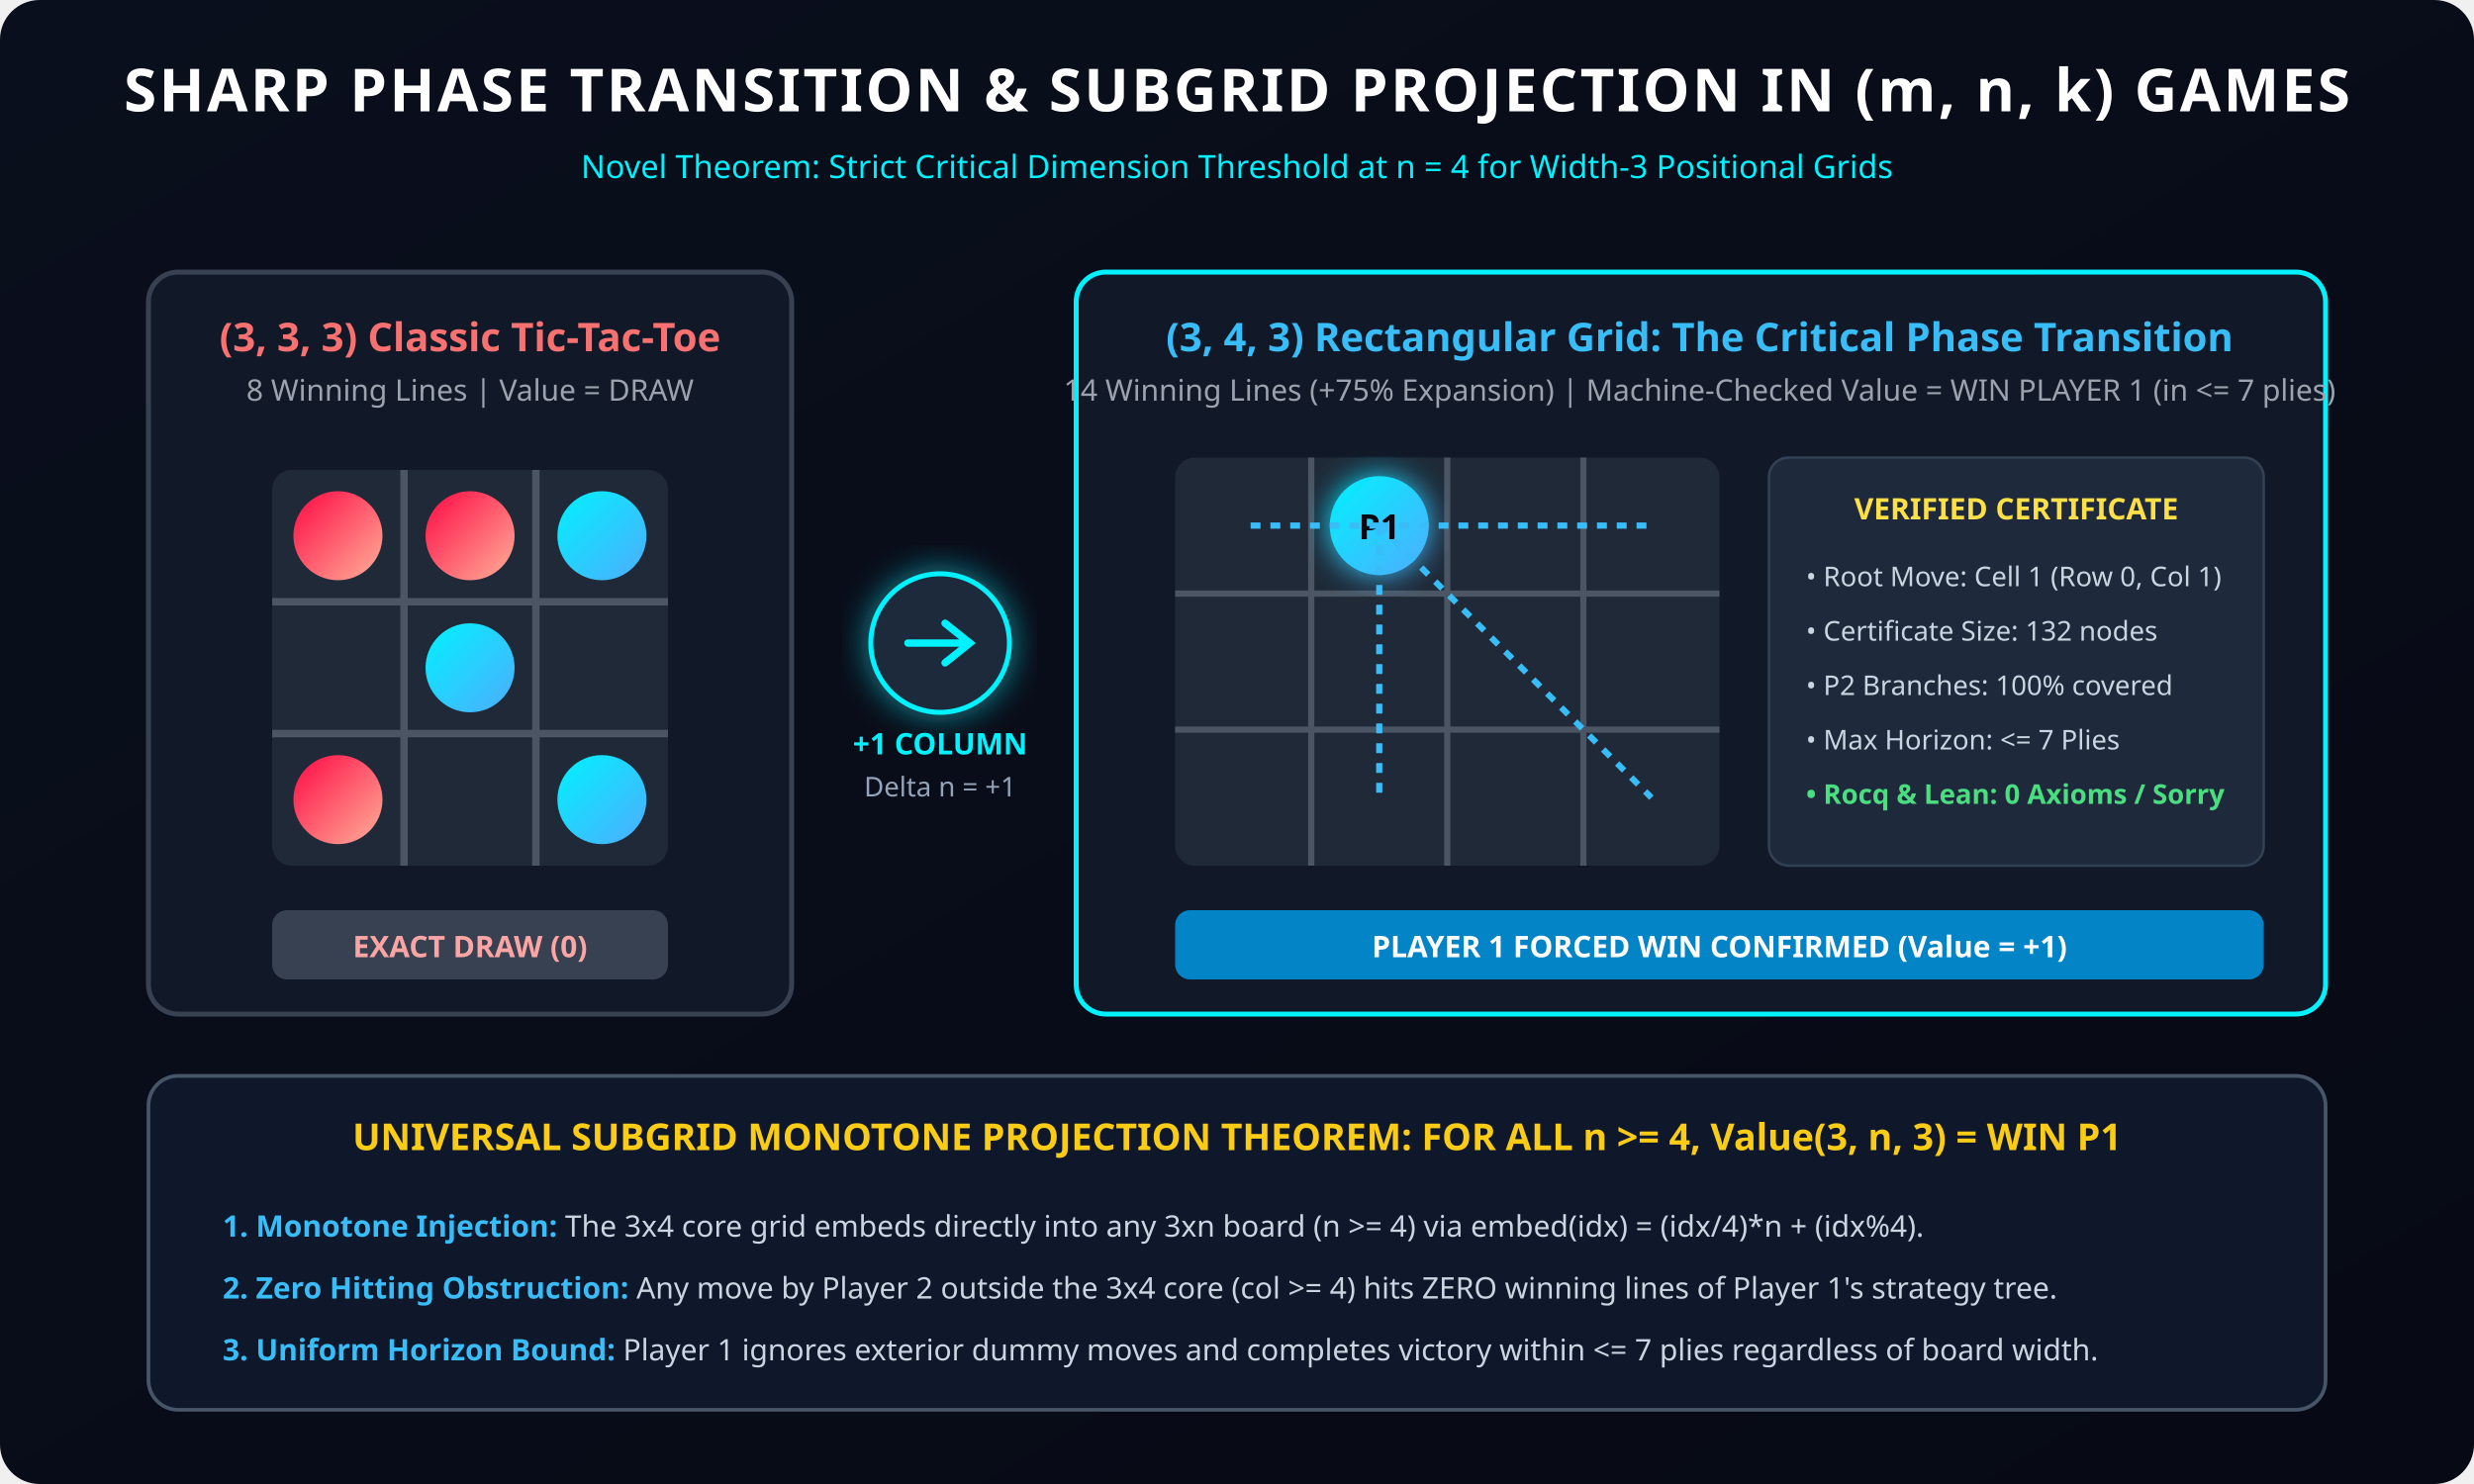
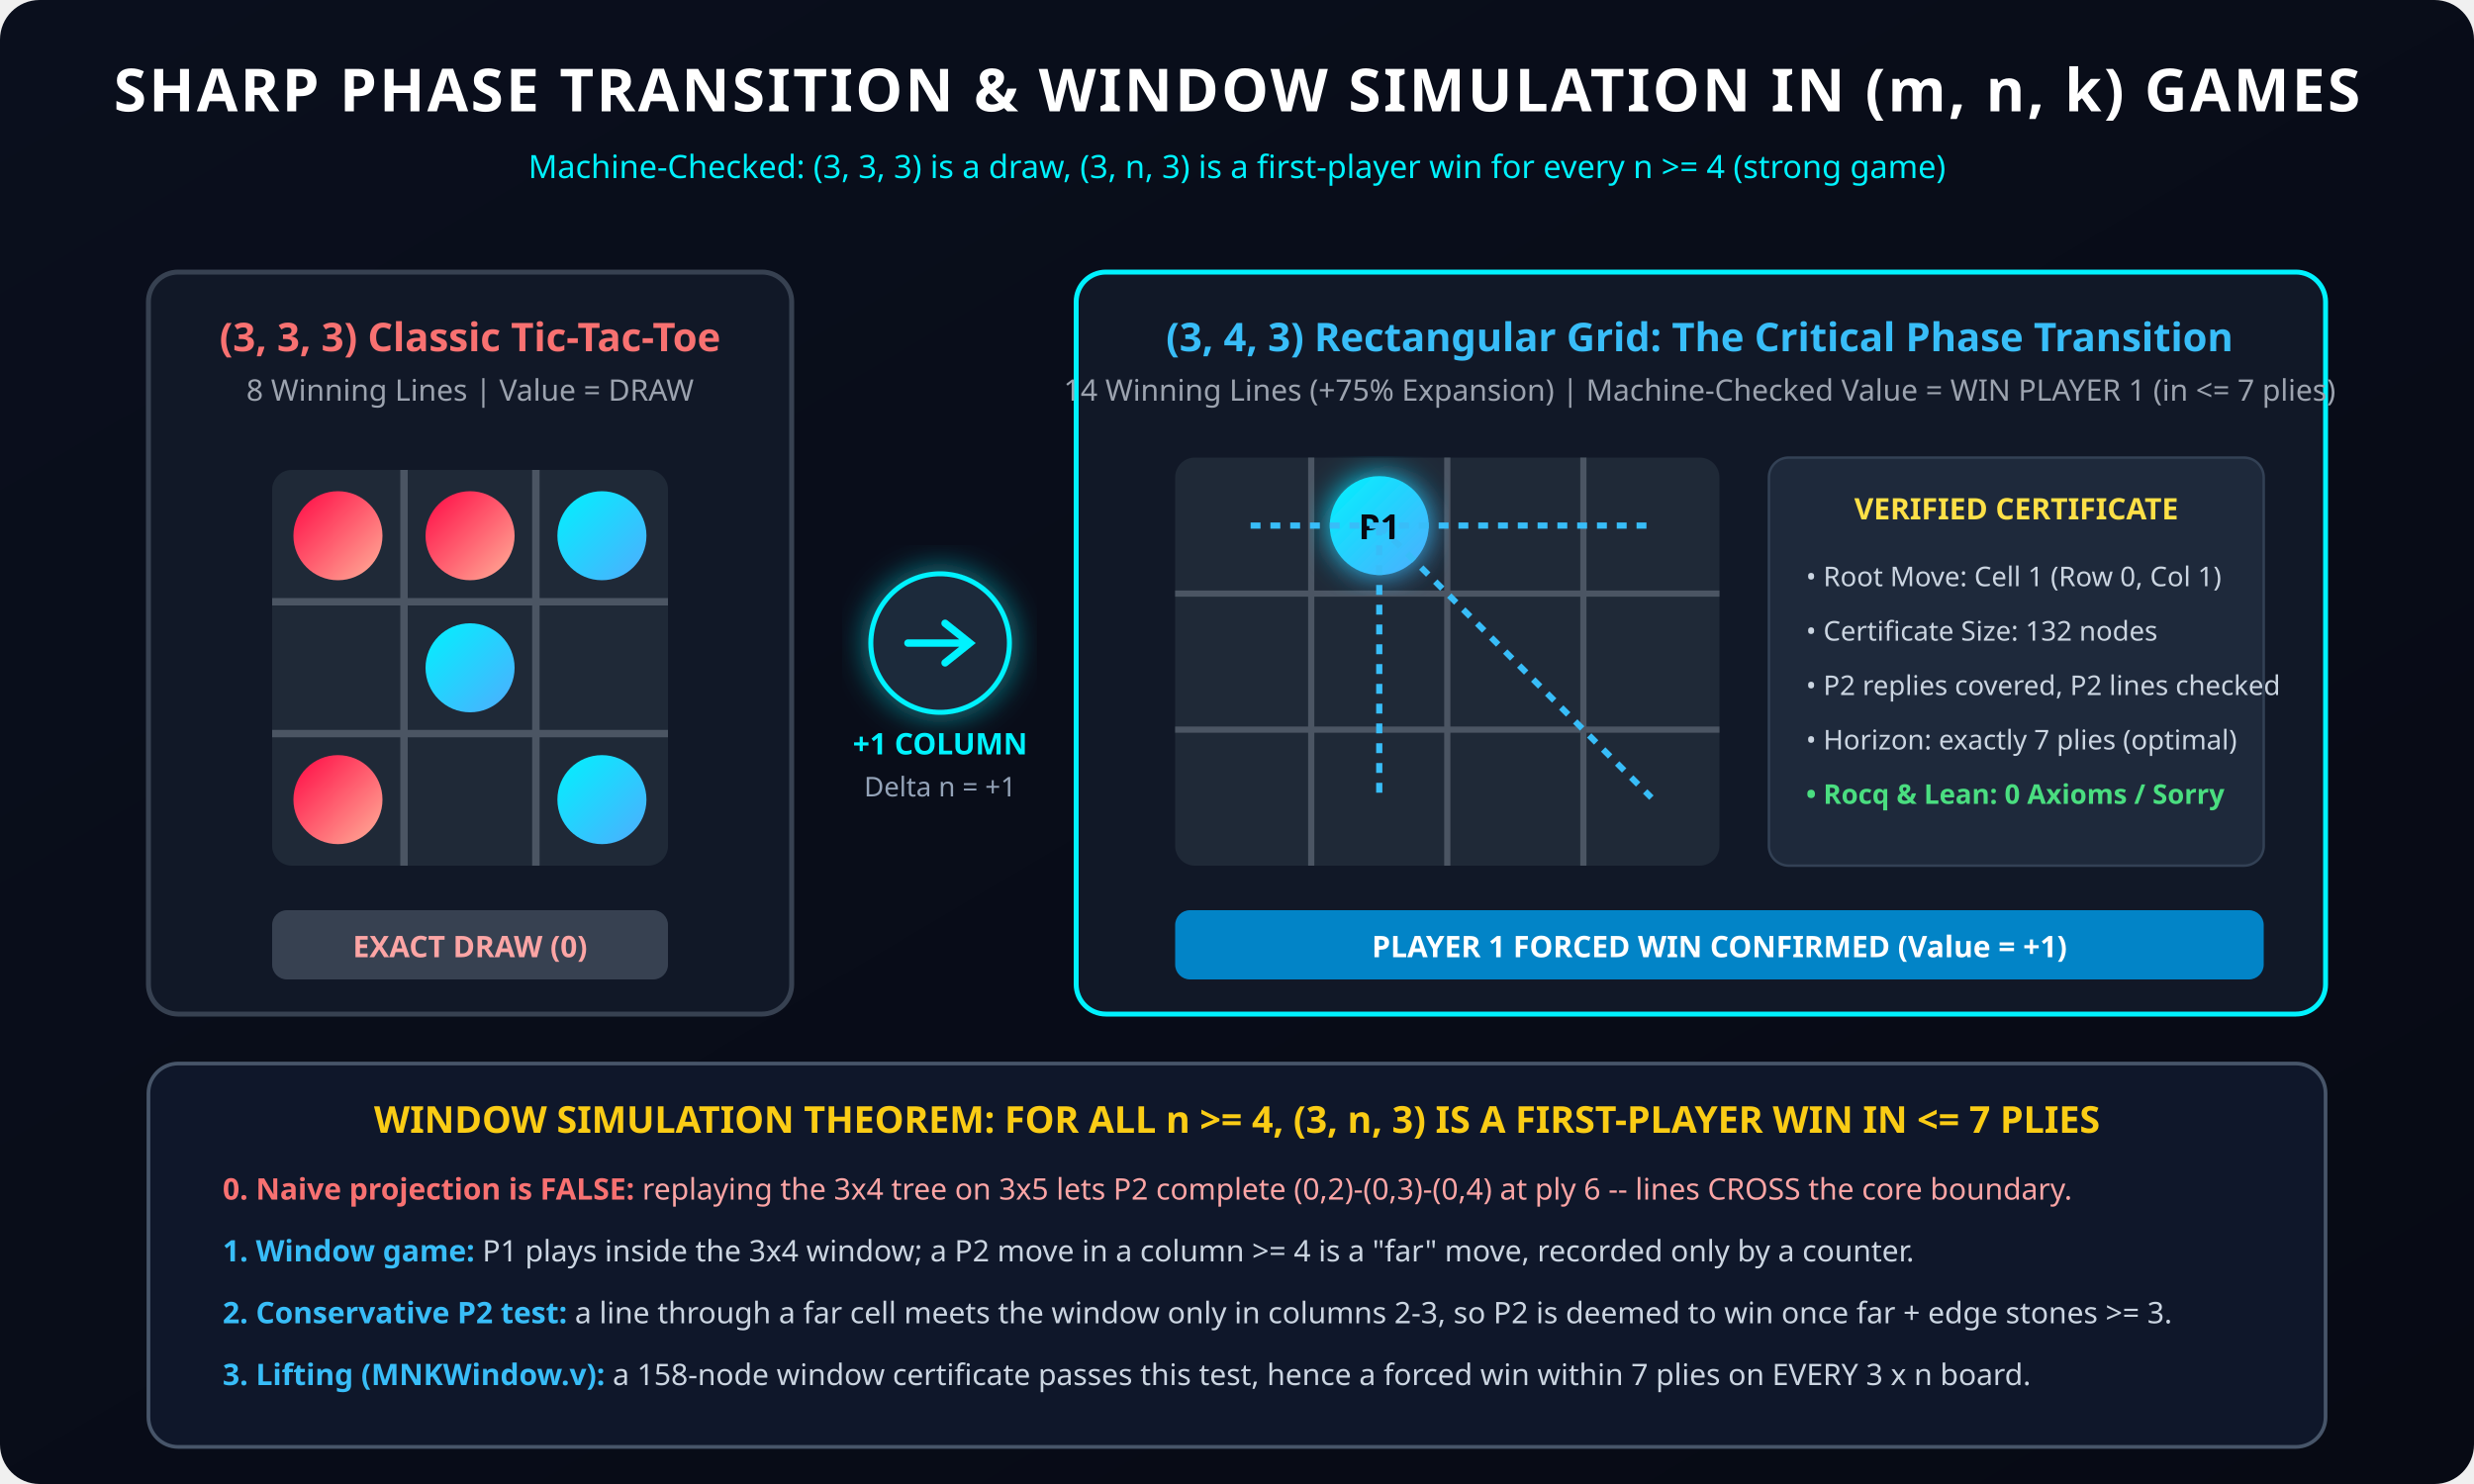
<svg xmlns="http://www.w3.org/2000/svg" viewBox="0 0 1000 600" width="100%" height="100%">
  <defs>
    <linearGradient id="bgGrad" x1="0%" y1="0%" x2="100%" y2="100%">
      <stop offset="0%" stop-color="#0a0f1d" />
      <stop offset="100%" stop-color="#070a14" />
    </linearGradient>
    <linearGradient id="p1Grad" x1="0%" y1="0%" x2="100%" y2="100%">
      <stop offset="0%" stop-color="#00f2fe" />
      <stop offset="100%" stop-color="#4facfe" />
    </linearGradient>
    <linearGradient id="p2Grad" x1="0%" y1="0%" x2="100%" y2="100%">
      <stop offset="0%" stop-color="#ff0844" />
      <stop offset="100%" stop-color="#ffb199" />
    </linearGradient>
    <linearGradient id="goldGrad" x1="0%" y1="0%" x2="100%" y2="100%">
      <stop offset="0%" stop-color="#f6d365" />
      <stop offset="100%" stop-color="#fda085" />
    </linearGradient>
    <filter id="glow" x="-20%" y="-20%" width="140%" height="140%">
      <feGaussianBlur stdDeviation="6" result="blur" />
      <feComposite in="SourceGraphic" in2="blur" operator="over" />
    </filter>
  </defs>
  <rect width="1000" height="600" fill="url(#bgGrad)" rx="16" />
  <text x="500" y="45" font-family="'Segoe UI', Ubuntu, sans-serif" font-size="24" font-weight="bold" fill="#ffffff" text-anchor="middle" letter-spacing="1">
-     SHARP PHASE TRANSITION &amp; SUBGRID PROJECTION IN (m, n, k) GAMES
+     SHARP PHASE TRANSITION &amp; WINDOW SIMULATION IN (m, n, k) GAMES
  </text>
  <text x="500" y="72" font-family="'Segoe UI', Ubuntu, sans-serif" font-size="13" fill="#00f2fe" text-anchor="middle">
-     Novel Theorem: Strict Critical Dimension Threshold at n = 4 for Width-3 Positional Grids
+     Machine-Checked: (3, 3, 3) is a draw, (3, n, 3) is a first-player win for every n &gt;= 4 (strong game)
  </text>
  <g transform="translate(60, 110)">
    <rect width="260" height="300" rx="12" fill="#111827" stroke="#374151" stroke-width="2" />
    <text x="130" y="32" font-family="'Segoe UI', Ubuntu, sans-serif" font-size="16" font-weight="bold" fill="#f87171" text-anchor="middle">
      (3, 3, 3) Classic Tic-Tac-Toe
    </text>
    <text x="130" y="52" font-family="'Segoe UI', Ubuntu, sans-serif" font-size="12" fill="#9ca3af" text-anchor="middle">
      8 Winning Lines | Value = DRAW
    </text>
    <g transform="translate(50, 80)">
      <rect x="0" y="0" width="160" height="160" rx="8" fill="#1f2937" />
      <line x1="53.3" y1="0" x2="53.3" y2="160" stroke="#4b5563" stroke-width="3" />
      <line x1="106.6" y1="0" x2="106.6" y2="160" stroke="#4b5563" stroke-width="3" />
      <line x1="0" y1="53.3" x2="160" y2="53.3" stroke="#4b5563" stroke-width="3" />
      <line x1="0" y1="106.6" x2="160" y2="106.6" stroke="#4b5563" stroke-width="3" />
      <circle cx="80" cy="80" r="18" fill="url(#p1Grad)" />
      <circle cx="26.6" cy="26.6" r="18" fill="url(#p2Grad)" />
      <circle cx="133.3" cy="26.6" r="18" fill="url(#p1Grad)" />
      <circle cx="26.6" cy="133.3" r="18" fill="url(#p2Grad)" />
      <circle cx="133.3" cy="133.3" r="18" fill="url(#p1Grad)" />
      <circle cx="80" cy="26.6" r="18" fill="url(#p2Grad)" />
    </g>
    <rect x="50" y="258" width="160" height="28" rx="6" fill="#374151" />
    <text x="130" y="277" font-family="'Segoe UI', Ubuntu, sans-serif" font-size="12" font-weight="bold" fill="#fca5a5" text-anchor="middle">
      EXACT DRAW (0)
    </text>
  </g>
  <g transform="translate(345, 230)">
    <circle cx="35" cy="30" r="28" fill="#1e293b" stroke="#00f2fe" stroke-width="2" filter="url(#glow)" />
    <path d="M 22 30 L 45 30 M 37 22 L 47 30 L 37 38" stroke="#00f2fe" stroke-width="3" fill="none" stroke-linecap="round" />
    <text x="35" y="75" font-family="'Segoe UI', Ubuntu, sans-serif" font-size="12" font-weight="bold" fill="#00f2fe" text-anchor="middle">
      +1 COLUMN
    </text>
    <text x="35" y="92" font-family="'Segoe UI', Ubuntu, sans-serif" font-size="11" fill="#94a3b8" text-anchor="middle">
      Delta n = +1
    </text>
  </g>
  <g transform="translate(435, 110)">
    <rect width="505" height="300" rx="12" fill="#111827" stroke="#00f2fe" stroke-width="2" />
    <text x="252" y="32" font-family="'Segoe UI', Ubuntu, sans-serif" font-size="16" font-weight="bold" fill="#38bdf8" text-anchor="middle">
      (3, 4, 3) Rectangular Grid: The Critical Phase Transition
    </text>
    <text x="252" y="52" font-family="'Segoe UI', Ubuntu, sans-serif" font-size="12" fill="#9ca3af" text-anchor="middle">
      14 Winning Lines (+75% Expansion) | Machine-Checked Value = WIN PLAYER 1 (in &lt;= 7 plies)
    </text>
    <g transform="translate(40, 75)">
      <rect x="0" y="0" width="220" height="165" rx="8" fill="#1f2937" />
      <line x1="55" y1="0" x2="55" y2="165" stroke="#4b5563" stroke-width="2.5" />
      <line x1="110" y1="0" x2="110" y2="165" stroke="#4b5563" stroke-width="2.5" />
      <line x1="165" y1="0" x2="165" y2="165" stroke="#4b5563" stroke-width="2.5" />
      <line x1="0" y1="55" x2="220" y2="55" stroke="#4b5563" stroke-width="2.5" />
      <line x1="0" y1="110" x2="220" y2="110" stroke="#4b5563" stroke-width="2.5" />
      <circle cx="82.5" cy="27.5" r="20" fill="url(#p1Grad)" filter="url(#glow)" />
      <text x="82.5" y="33" font-family="'Segoe UI', Ubuntu, sans-serif" font-size="14" font-weight="bold" fill="#070a14" text-anchor="middle">P1</text>
      <path d="M 82.5 27.5 L 137.5 82.5 L 192.5 137.5" stroke="#38bdf8" stroke-width="2.5" stroke-dasharray="4,4" />
      <path d="M 82.5 27.5 L 82.5 82.5 L 82.5 137.5" stroke="#38bdf8" stroke-width="2.5" stroke-dasharray="4,4" />
      <path d="M 82.5 27.5 L 137.5 27.5 L 192.5 27.5" stroke="#38bdf8" stroke-width="2.5" stroke-dasharray="4,4" />
      <path d="M 82.5 27.5 L 27.5 27.5" stroke="#38bdf8" stroke-width="2.5" stroke-dasharray="4,4" />
    </g>
    <g transform="translate(280, 75)">
      <rect width="200" height="165" rx="8" fill="#1e293b" stroke="#334155" />
      <text x="100" y="25" font-family="'Segoe UI', Ubuntu, sans-serif" font-size="12" font-weight="bold" fill="#fde047" text-anchor="middle">
        VERIFIED CERTIFICATE
      </text>
      <text x="15" y="52" font-family="'Segoe UI', Ubuntu, sans-serif" font-size="11" fill="#cbd5e1">
        • Root Move: Cell 1 (Row 0, Col 1)
      </text>
      <text x="15" y="74" font-family="'Segoe UI', Ubuntu, sans-serif" font-size="11" fill="#cbd5e1">
        • Certificate Size: 132 nodes
      </text>
      <text x="15" y="96" font-family="'Segoe UI', Ubuntu, sans-serif" font-size="11" fill="#cbd5e1">
-         • P2 Branches: 100% covered
+         • P2 replies covered, P2 lines checked
      </text>
      <text x="15" y="118" font-family="'Segoe UI', Ubuntu, sans-serif" font-size="11" fill="#cbd5e1">
-         • Max Horizon: &lt;= 7 Plies
+         • Horizon: exactly 7 plies (optimal)
      </text>
      <text x="15" y="140" font-family="'Segoe UI', Ubuntu, sans-serif" font-size="11" fill="#4ade80" font-weight="bold">
        • Rocq &amp; Lean: 0 Axioms / Sorry
      </text>
    </g>
    <rect x="40" y="258" width="440" height="28" rx="6" fill="#0284c7" />
    <text x="260" y="277" font-family="'Segoe UI', Ubuntu, sans-serif" font-size="12" font-weight="bold" fill="#ffffff" text-anchor="middle">
      PLAYER 1 FORCED WIN CONFIRMED (Value = +1)
    </text>
  </g>
-   <g transform="translate(60, 435)">
-     <rect width="880" height="135" rx="12" fill="#0f172a" stroke="#475569" stroke-width="1.5" />
-     <text x="440" y="30" font-family="'Segoe UI', Ubuntu, sans-serif" font-size="15" font-weight="bold" fill="#facc15" text-anchor="middle">
-       UNIVERSAL SUBGRID MONOTONE PROJECTION THEOREM: FOR ALL n &gt;= 4, Value(3, n, 3) = WIN P1
+   <g transform="translate(60, 430)">
+     <rect width="880" height="155" rx="12" fill="#0f172a" stroke="#475569" stroke-width="1.5" />
+     <text x="440" y="28" font-family="'Segoe UI', Ubuntu, sans-serif" font-size="15" font-weight="bold" fill="#facc15" text-anchor="middle">
+       WINDOW SIMULATION THEOREM: FOR ALL n &gt;= 4, (3, n, 3) IS A FIRST-PLAYER WIN IN &lt;= 7 PLIES
    </text>
-     <text x="30" y="65" font-family="'Segoe UI', Ubuntu, sans-serif" font-size="12" fill="#cbd5e1">
-       <tspan font-weight="bold" fill="#38bdf8">1. Monotone Injection:</tspan> The 3x4 core grid embeds directly into any 3xn board (n &gt;= 4) via embed(idx) = (idx/4)*n + (idx%4).
+     <text x="30" y="55" font-family="'Segoe UI', Ubuntu, sans-serif" font-size="12" fill="#fca5a5">
+       <tspan font-weight="bold" fill="#f87171">0. Naive projection is FALSE:</tspan> replaying the 3x4 tree on 3x5 lets P2 complete (0,2)-(0,3)-(0,4) at ply 6 -- lines CROSS the core boundary.
    </text>
-     <text x="30" y="90" font-family="'Segoe UI', Ubuntu, sans-serif" font-size="12" fill="#cbd5e1">
-       <tspan font-weight="bold" fill="#38bdf8">2. Zero Hitting Obstruction:</tspan> Any move by Player 2 outside the 3x4 core (col &gt;= 4) hits ZERO winning lines of Player 1's strategy tree.
+     <text x="30" y="80" font-family="'Segoe UI', Ubuntu, sans-serif" font-size="12" fill="#cbd5e1">
+       <tspan font-weight="bold" fill="#38bdf8">1. Window game:</tspan> P1 plays inside the 3x4 window; a P2 move in a column &gt;= 4 is a "far" move, recorded only by a counter.
    </text>
-     <text x="30" y="115" font-family="'Segoe UI', Ubuntu, sans-serif" font-size="12" fill="#cbd5e1">
-       <tspan font-weight="bold" fill="#38bdf8">3. Uniform Horizon Bound:</tspan> Player 1 ignores exterior dummy moves and completes victory within &lt;= 7 plies regardless of board width.
+     <text x="30" y="105" font-family="'Segoe UI', Ubuntu, sans-serif" font-size="12" fill="#cbd5e1">
+       <tspan font-weight="bold" fill="#38bdf8">2. Conservative P2 test:</tspan> a line through a far cell meets the window only in columns 2-3, so P2 is deemed to win once far + edge stones &gt;= 3.
+     </text>
+     <text x="30" y="130" font-family="'Segoe UI', Ubuntu, sans-serif" font-size="12" fill="#cbd5e1">
+       <tspan font-weight="bold" fill="#38bdf8">3. Lifting (MNKWindow.v):</tspan> a 158-node window certificate passes this test, hence a forced win within 7 plies on EVERY 3 x n board.
    </text>
  </g>
</svg>
